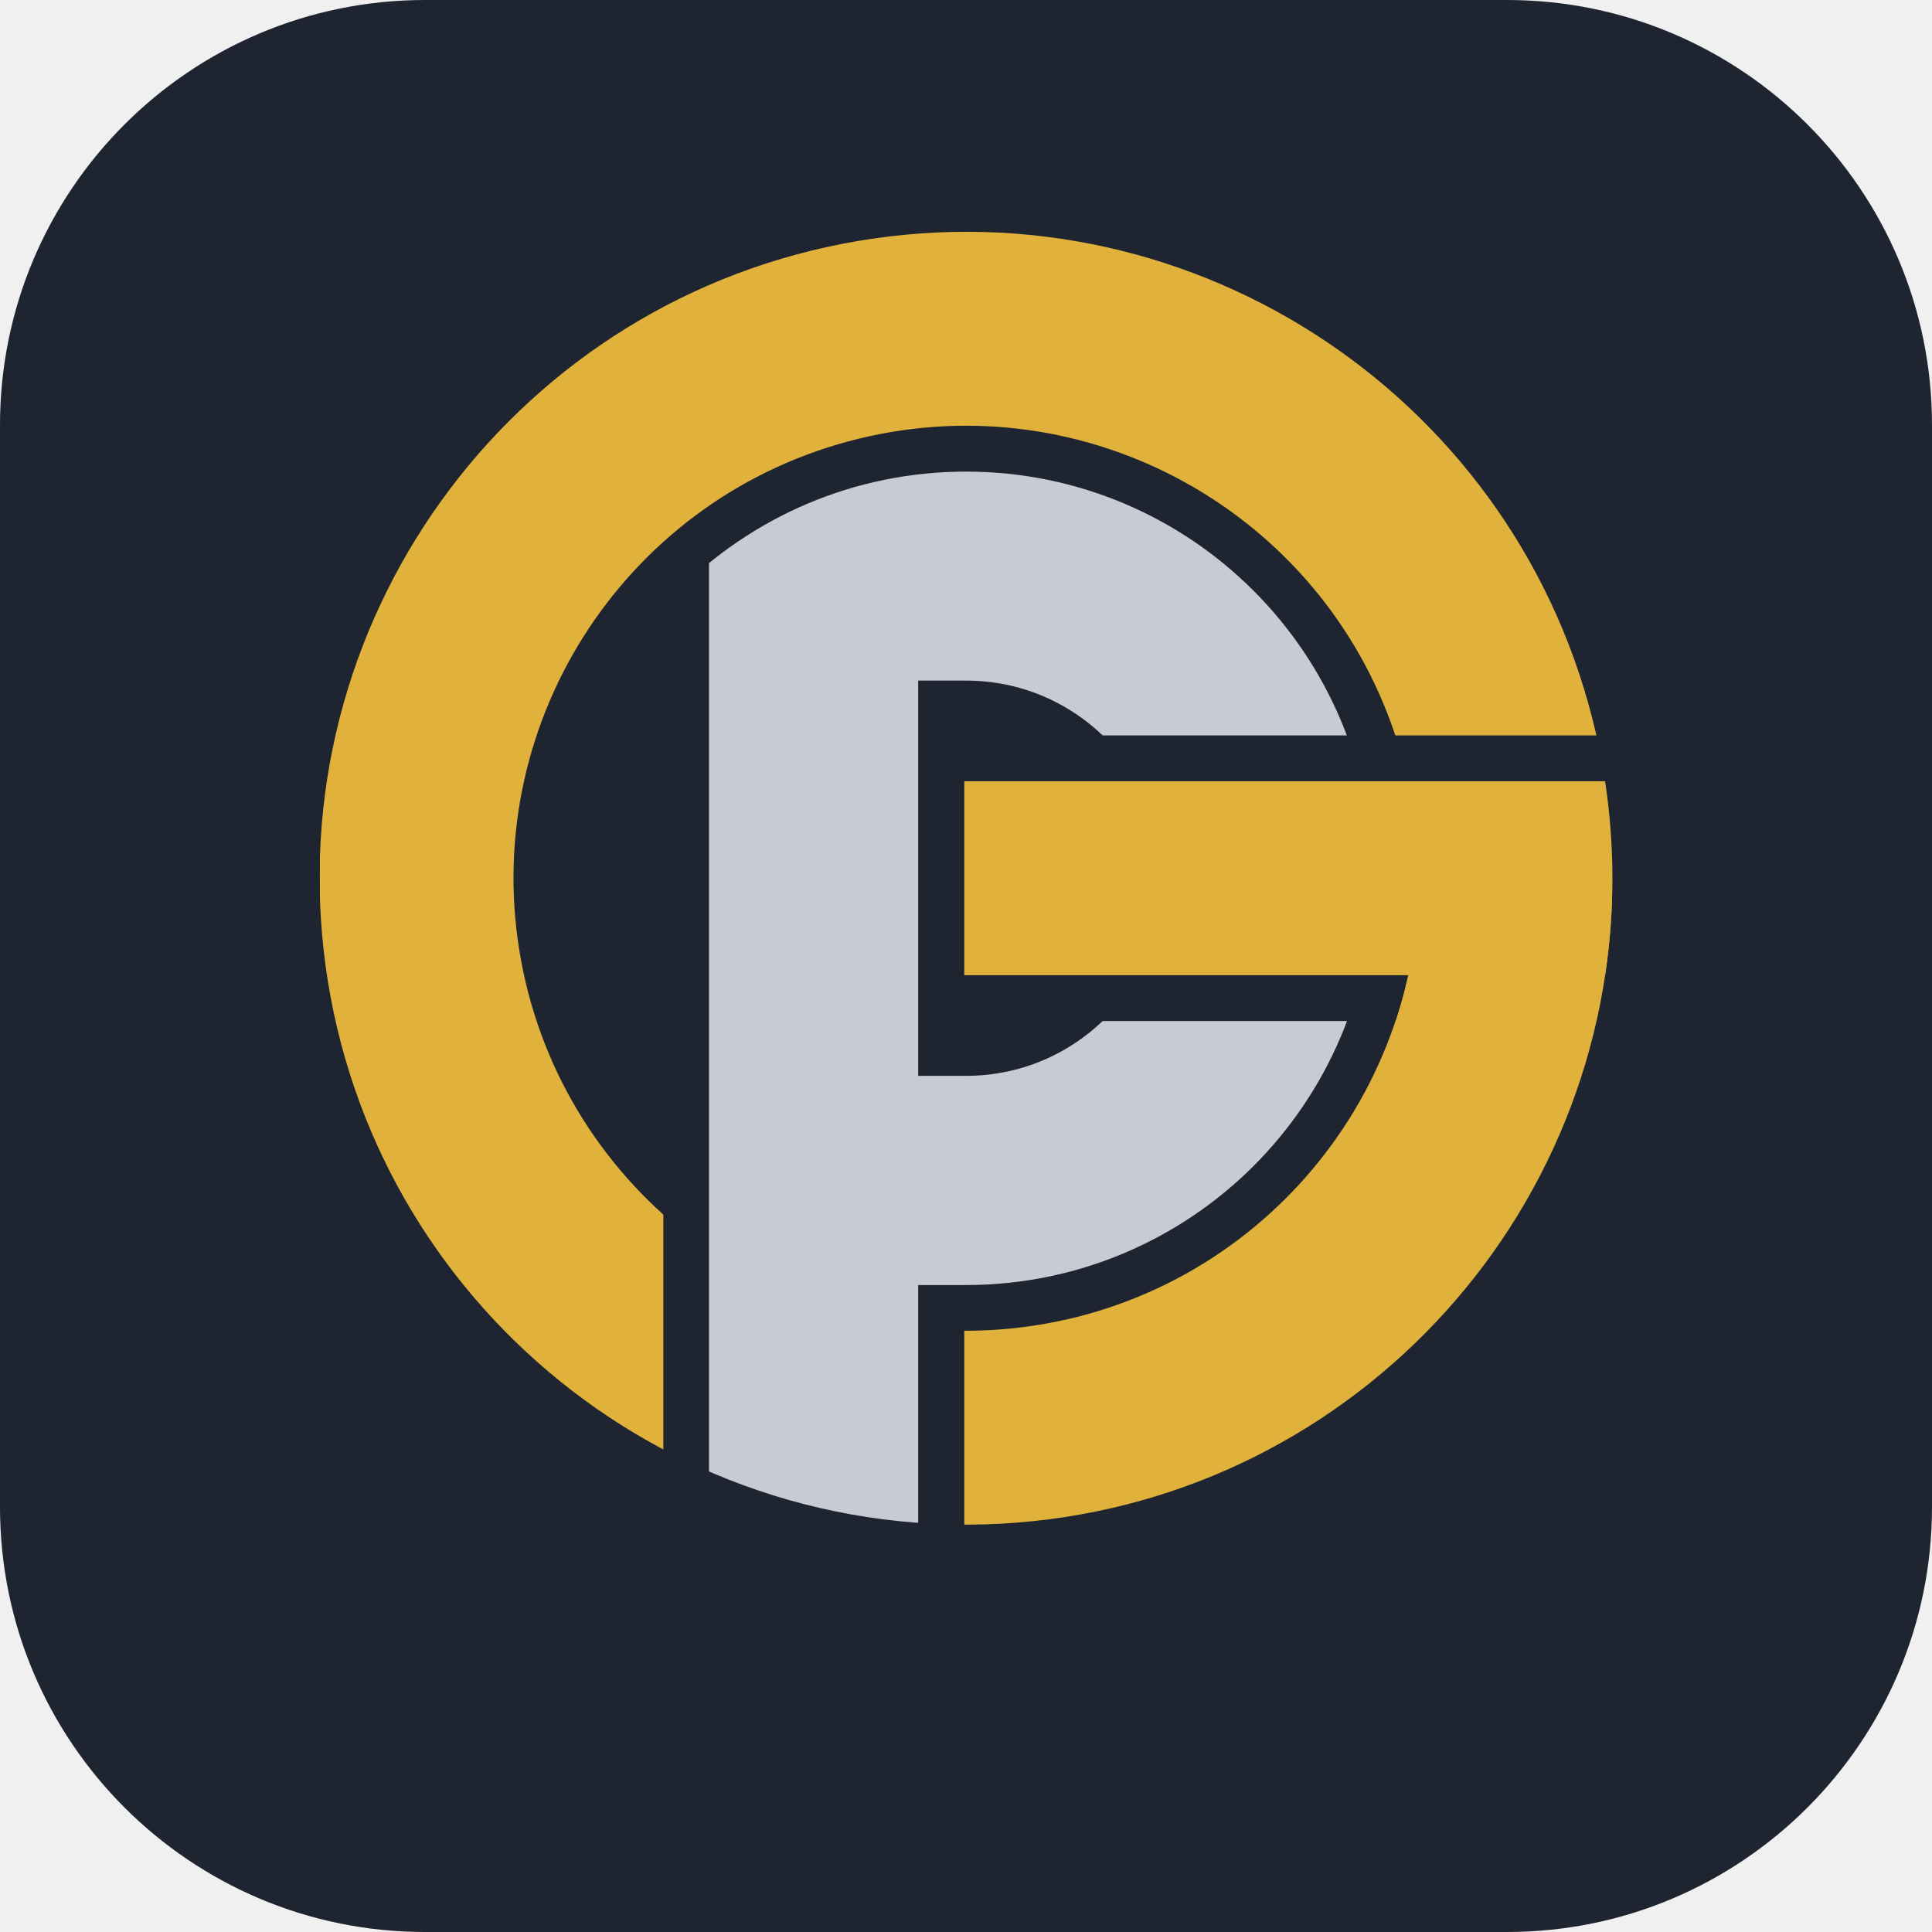
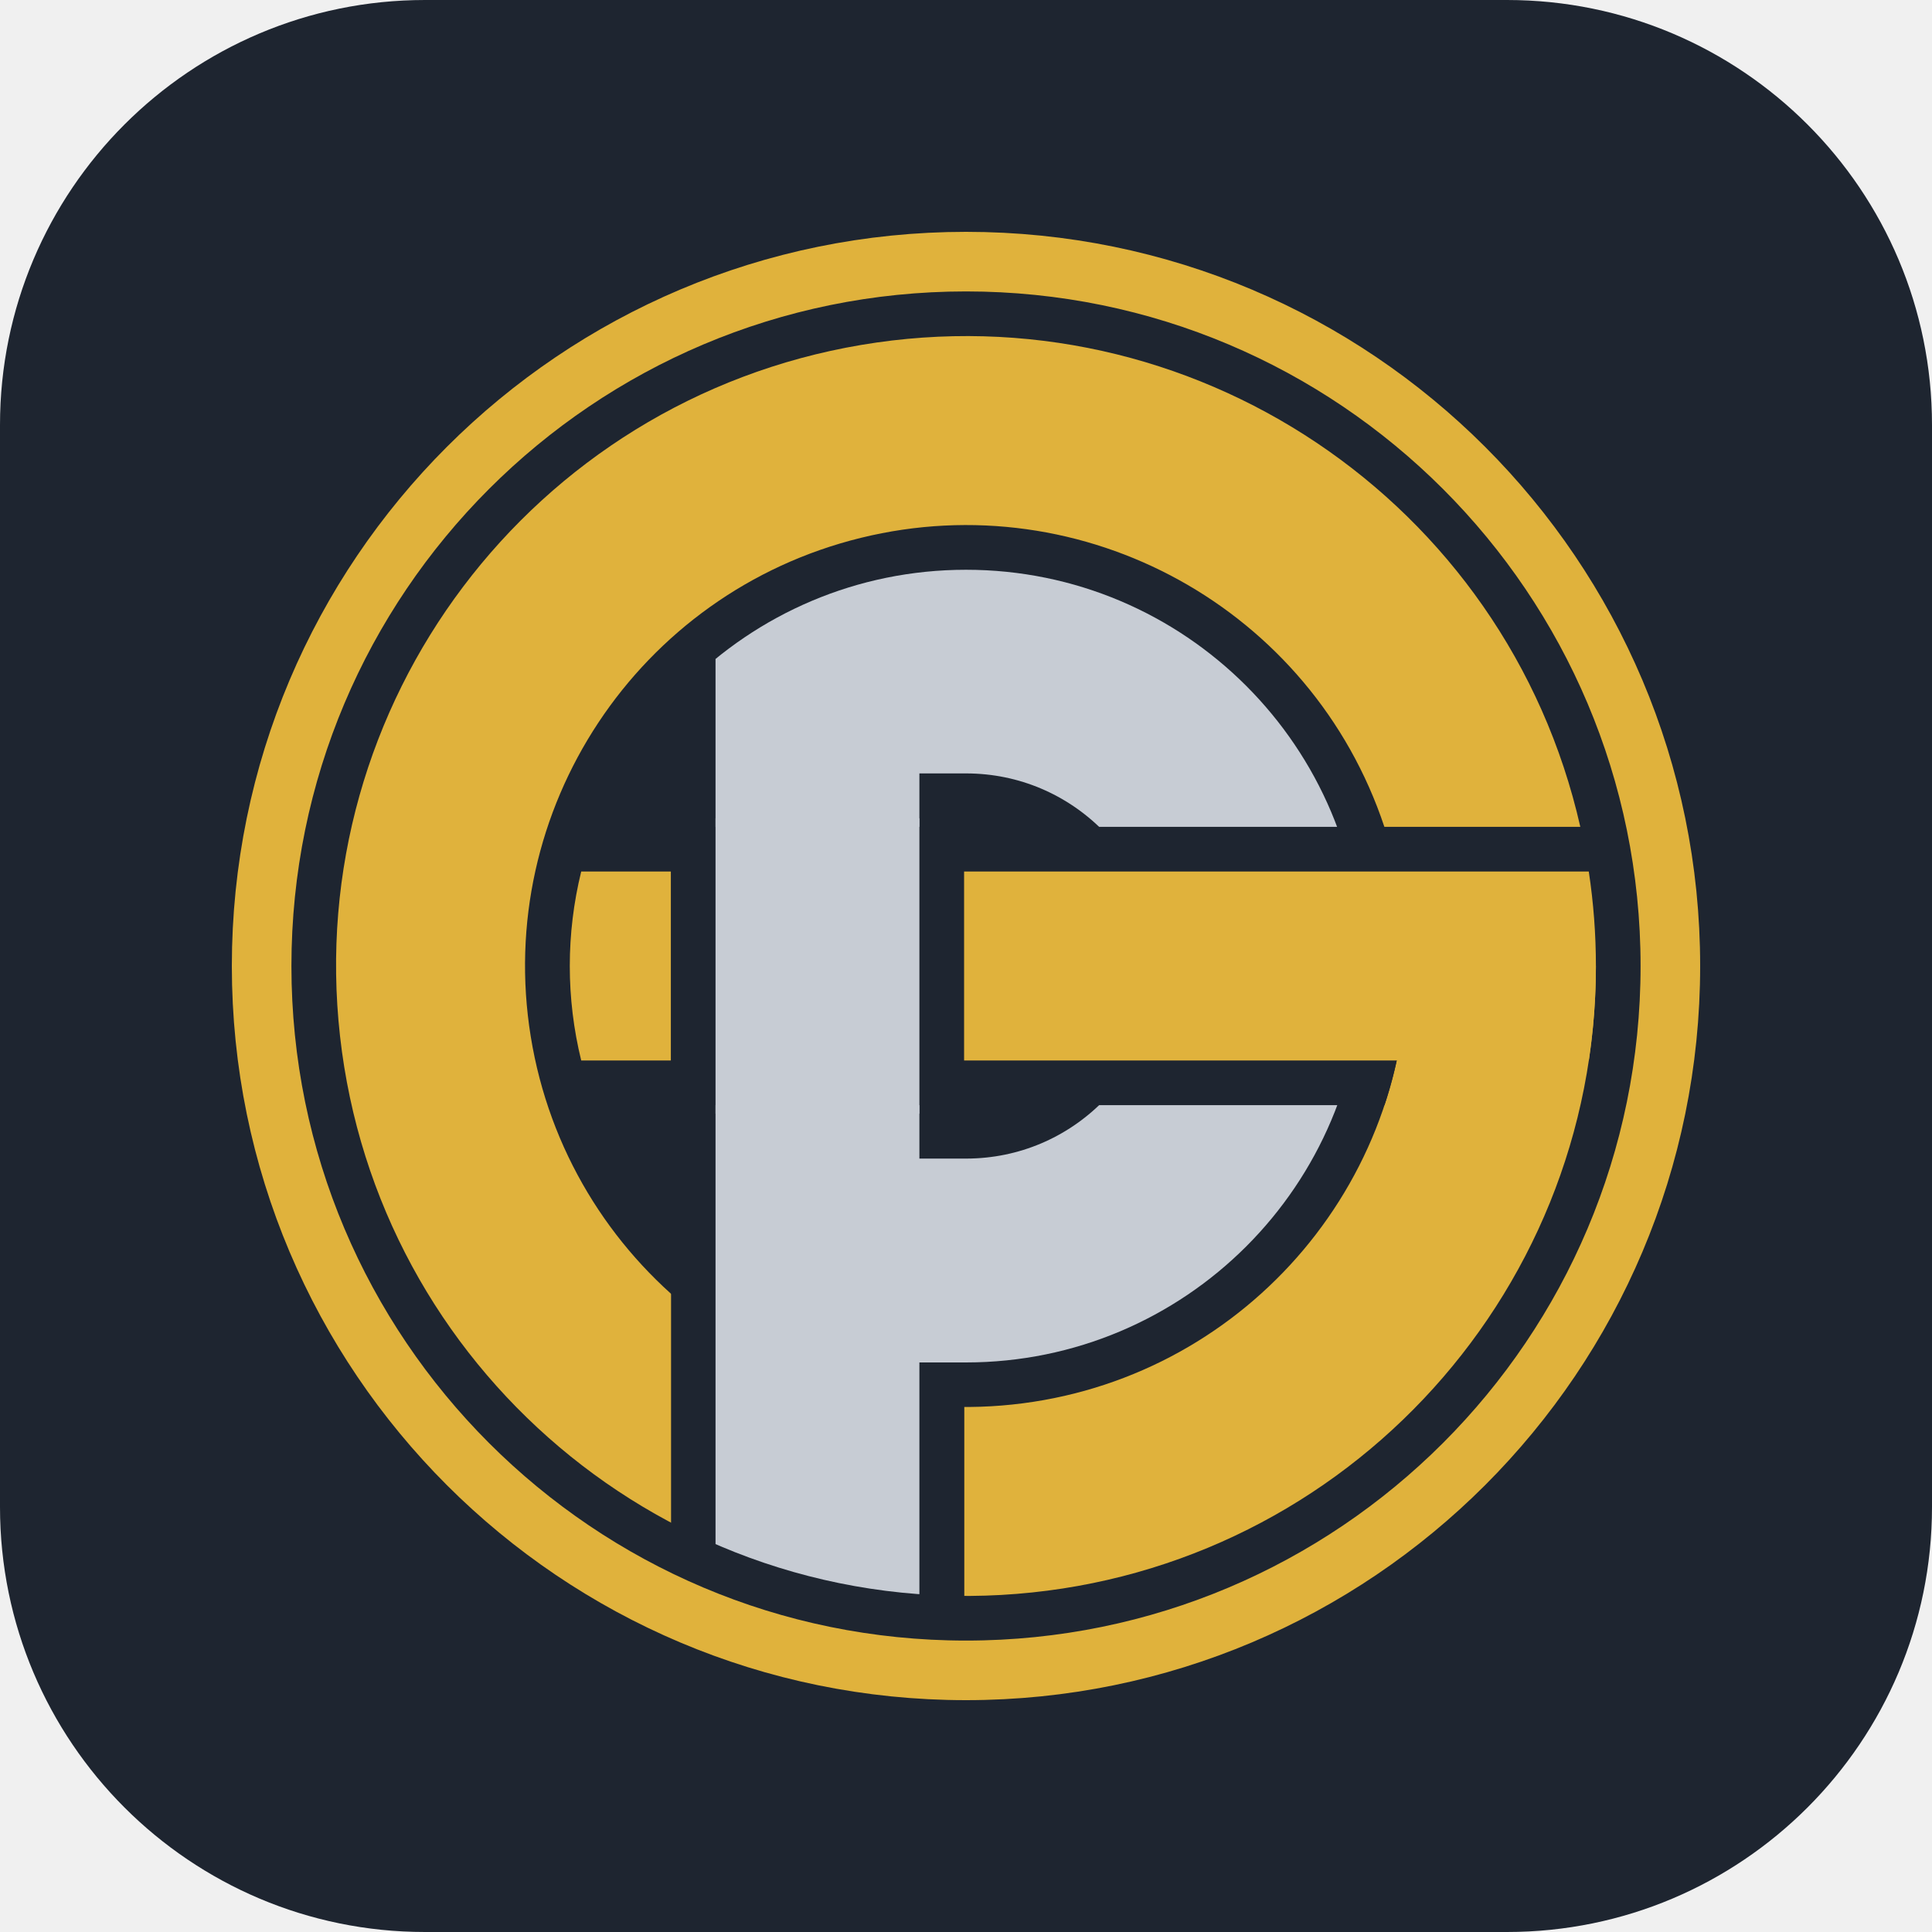
<svg xmlns="http://www.w3.org/2000/svg" width="100" height="100" viewBox="0 0 100 100">
  <rect width="100" height="100" rx="22.0" fill="#1E2530" />
-   <svg x="16.544" y="12.0" width="66.913" height="76.0" viewBox="42 52 296 336.2">
+   <svg x="12.0" y="12.0" width="76.0" height="76.0" viewBox="17.5 27.5 345 345">
    <defs>
-       <clipPath id="gp15-clip">
+       <clipPath id="gp24-clip">
        <circle cx="190" cy="200" r="93.1" />
        <rect x="0" y="200" width="400" height="220" />
      </clipPath>
-       <clipPath id="gp15-outer">
+       <clipPath id="gp24-outer">
        <circle cx="190" cy="200" r="148" />
      </clipPath>
-       <clipPath id="gp15-inner">
+       <clipPath id="gp24-inner">
        <circle cx="190" cy="200" r="103.6" />
      </clipPath>
      <mask id="m0" maskUnits="userSpaceOnUse" x="-100" y="-100" width="600" height="600">
        <rect x="-100" y="-100" width="600" height="600" fill="#fff" />
        <rect x="120.7" y="250" width="68.9" height="170" fill="#000" />
      </mask>
      <mask id="m1" maskUnits="userSpaceOnUse" x="-100" y="-100" width="600" height="600">
        <rect x="-100" y="-100" width="600" height="600" fill="#fff" />
-         <path clip-path="url(#gp15-inner)" d="M205,200 H293.6" fill="none" stroke="#000" stroke-width="65.4" />
+         <path clip-path="url(#gp24-inner)" d="M205,200 H293.6" fill="none" stroke="#000" stroke-width="65.4" />
+       </mask>
+       <mask id="m2" maskUnits="userSpaceOnUse" x="-100" y="-100" width="600" height="600">
+         <rect x="-100" y="-100" width="600" height="600" fill="#fff" />
+         <rect x="120.65" y="167.3" width="68.9" height="65.4" fill="#000" />
      </mask>
    </defs>
-     <g mask="url(#m1)">
-       <g mask="url(#m0)">
-         <path d="M334.34,167.3 A148 148 0 1 0 338,200 L293.6,200 A103.6 103.6 0 1 1 288.3,167.3 Z" fill="#e0b23c" />
+     <g mask="url(#m2)">
+       <g mask="url(#m1)">
+         <g mask="url(#m0)">
+           <path d="M334.34,167.3 A148 148 0 1 0 338,200 L293.6,200 A103.6 103.6 0 1 1 288.3,167.3 Z" fill="#e0b23c" />
+         </g>
+         <g clip-path="url(#gp24-outer)">
+           <path clip-path="url(#gp24-clip)" d="M155.1,388.2 V130.8 H190 A69.2 69.2 0 0 1 190 269.2 H155.1" fill="none" stroke="#c7ccd4" stroke-width="47.9" />
+         </g>
      </g>
-       <g clip-path="url(#gp15-outer)">
-         <path clip-path="url(#gp15-clip)" d="M155.1,388.2 V130.8 H190 A69.2 69.2 0 0 1 190 269.2 H155.1" fill="none" stroke="#c7ccd4" stroke-width="47.9" />
-       </g>
+       <path d="M99.59,177.8 H336.33 A148 148 0 0 1 336.33,222.2 H99.59 A93.1 93.1 0 0 1 99.59,177.8 Z" fill="#e0b23c" />
    </g>
-     <path d="M189.6,177.8 H336.33 A148 148 0 0 1 336.33,222.2 H189.6 Z" fill="#e0b23c" />
+     <path d="M155.1,165.3 V234.7" fill="none" stroke="#c7ccd4" stroke-width="47.9" />
+     <circle cx="190" cy="200" r="165.5" fill="none" stroke="#e0b23c" stroke-width="14" />
  </svg>
</svg>
